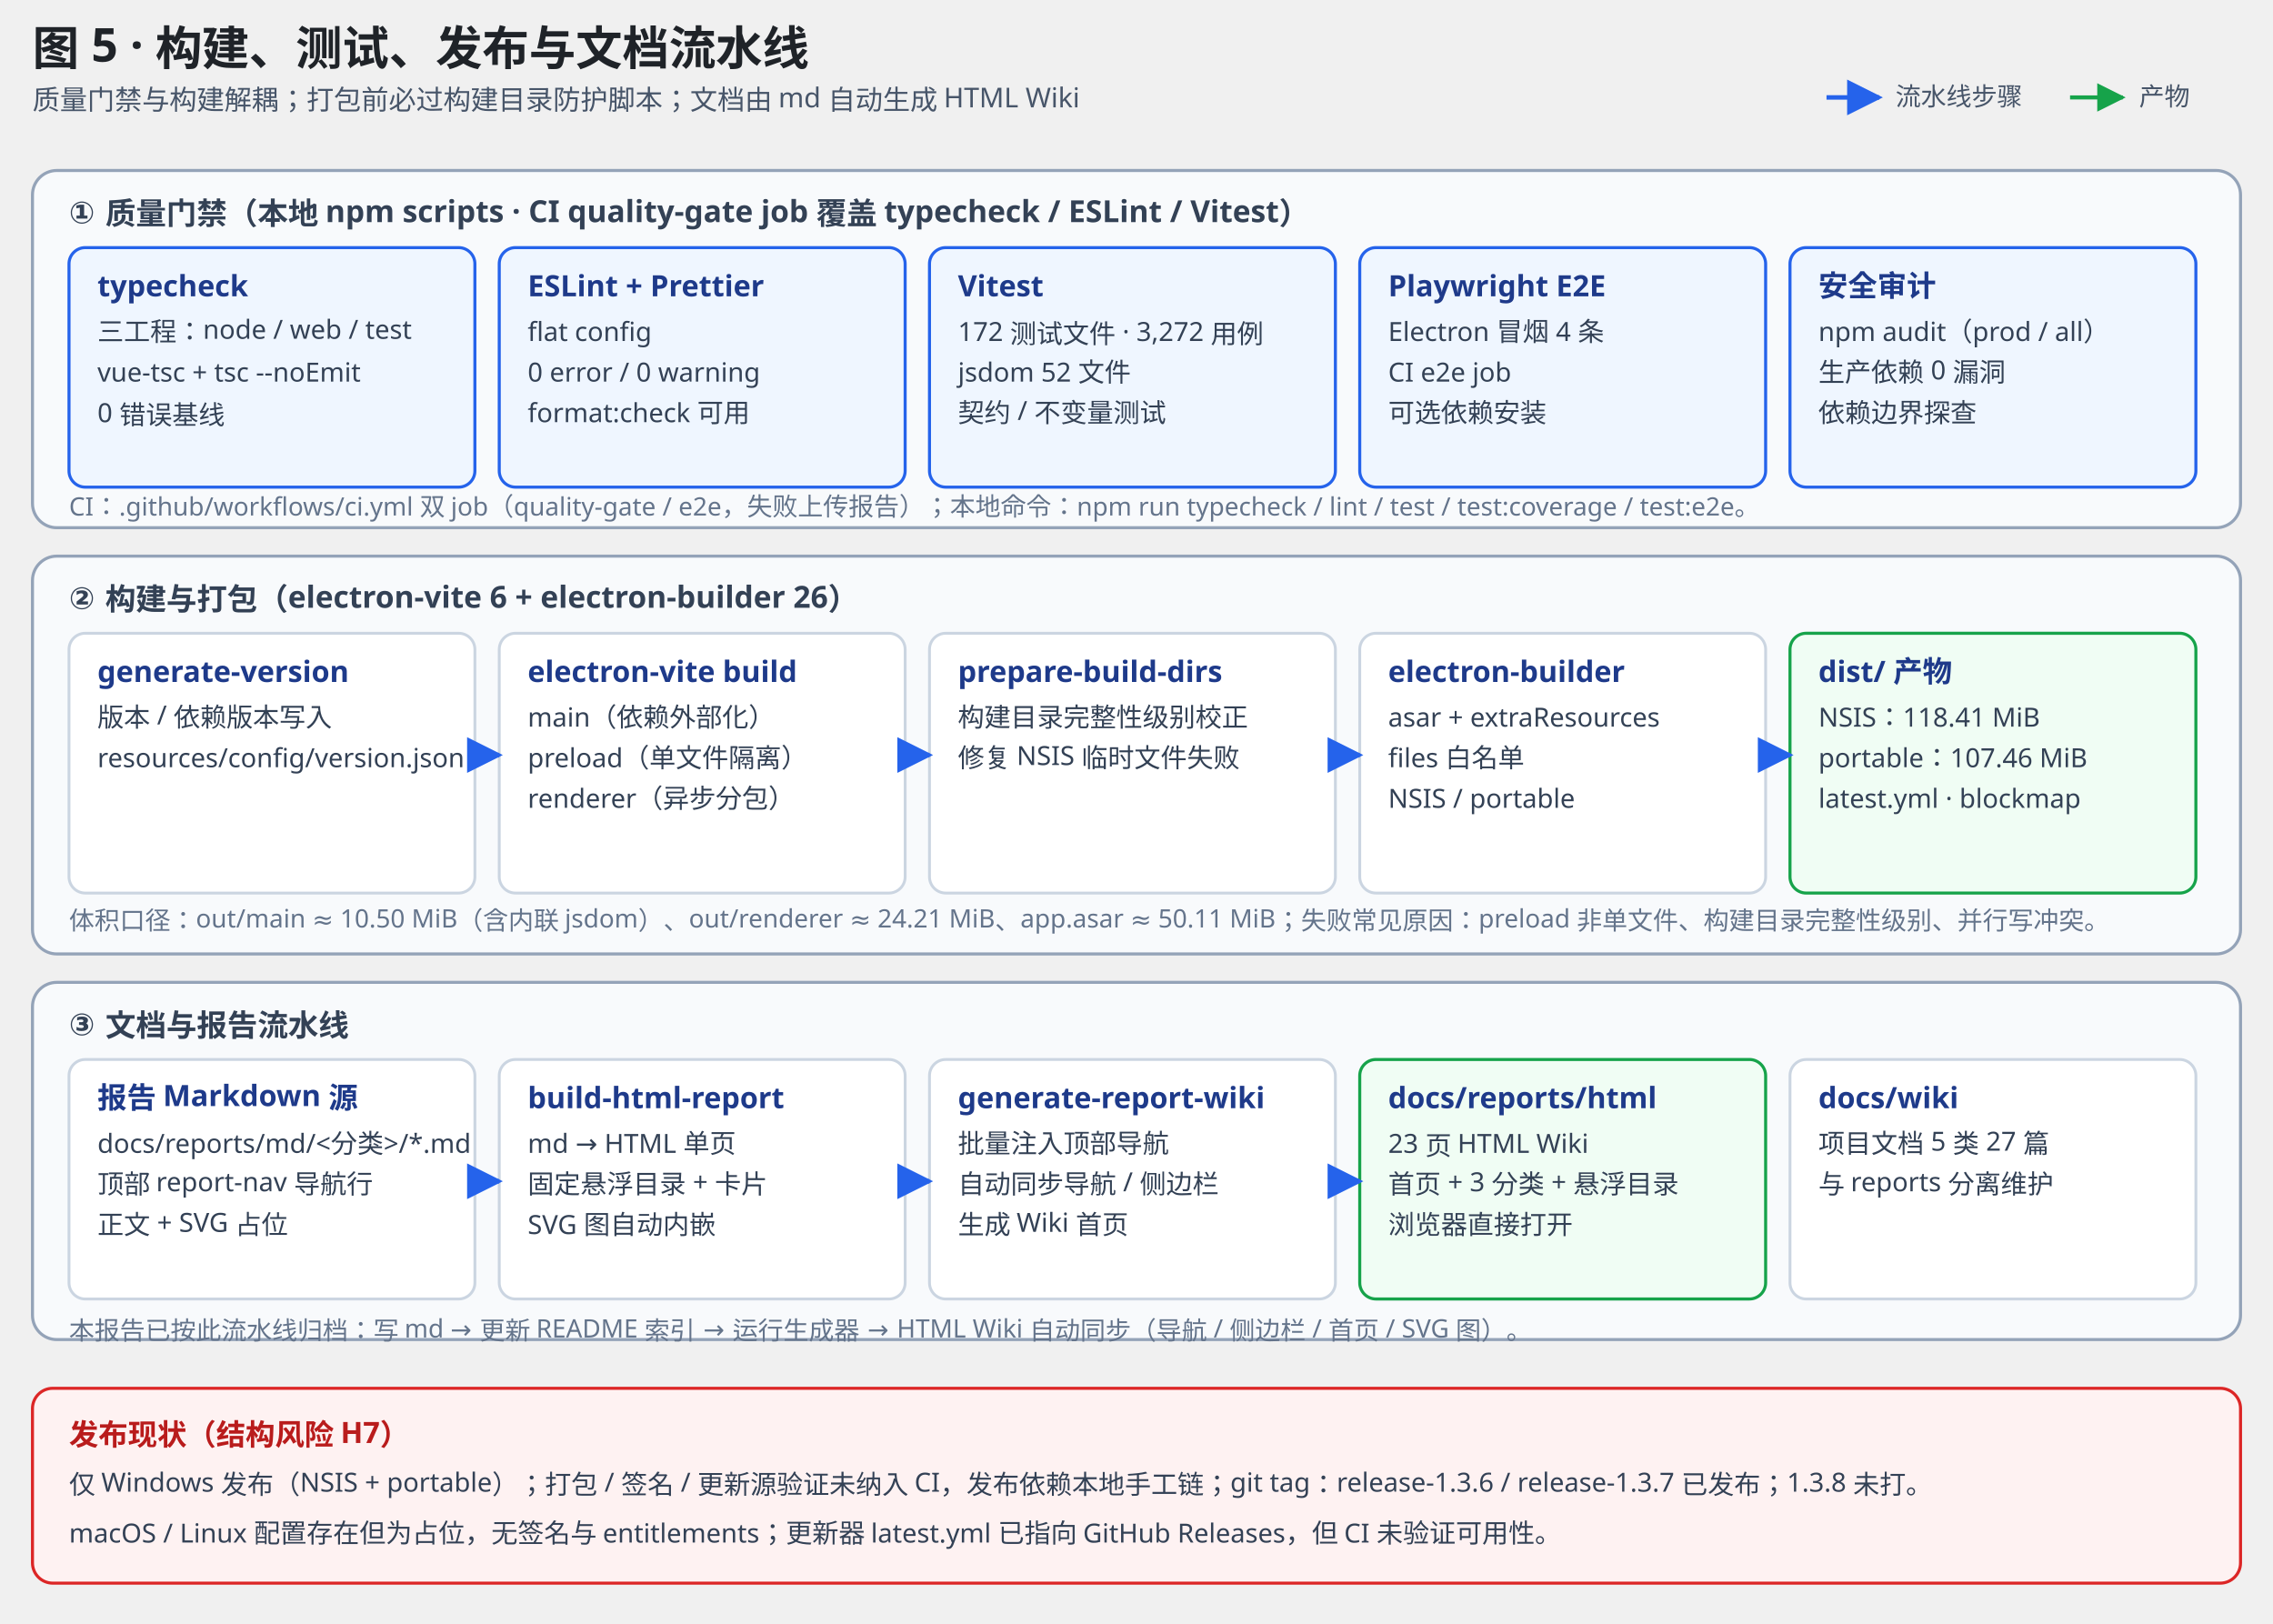
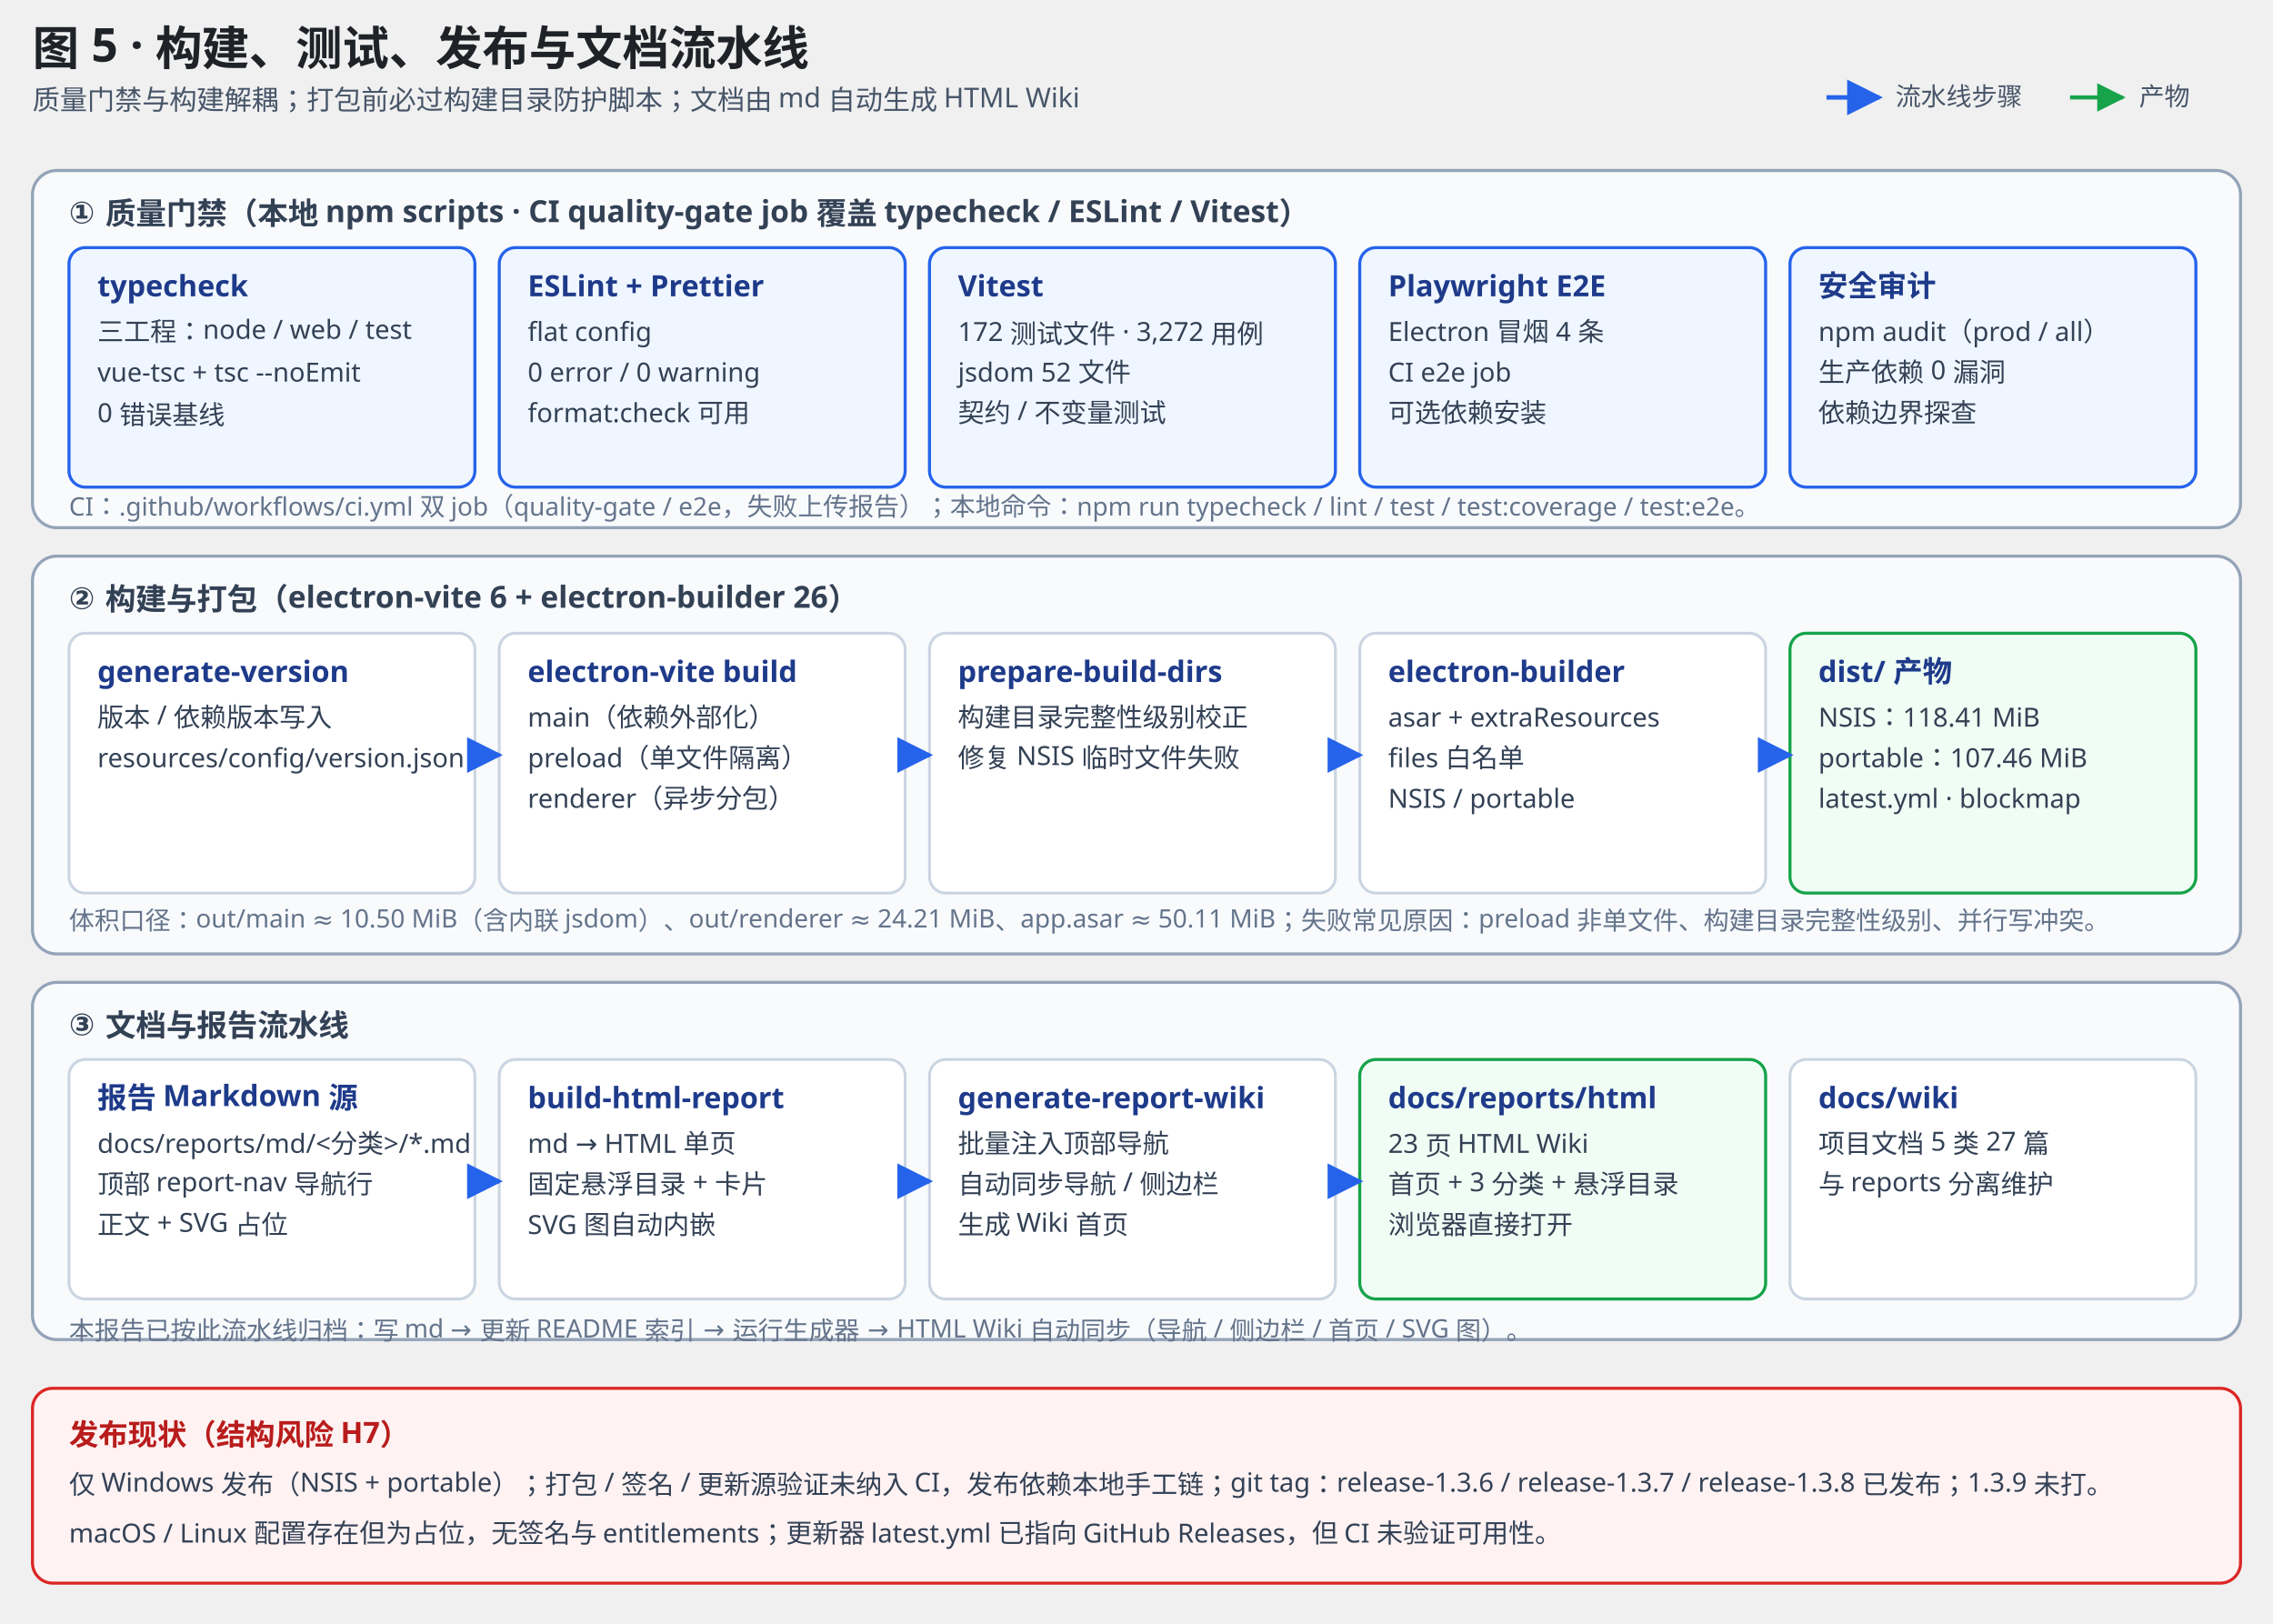
<svg xmlns="http://www.w3.org/2000/svg" viewBox="0 0 1120 800" width="1120" height="800" role="img" aria-label="构建测试发布与文档流水线">
  <defs>
    <marker id="b-ar" viewBox="0 0 10 10" refX="9" refY="5" markerWidth="8" markerHeight="8" orient="auto-start-reverse">
      <path d="M 0 0 L 10 5 L 0 10 z" fill="#2563eb" />
    </marker>
    <marker id="b-arg" viewBox="0 0 10 10" refX="9" refY="5" markerWidth="7" markerHeight="7" orient="auto-start-reverse">
      <path d="M 0 0 L 10 5 L 0 10 z" fill="#16a34a" />
    </marker>
    <style>
      text { font-family: "Segoe UI", "Microsoft YaHei", sans-serif; fill: #1f2328; }
      .title { font-size: 23px; font-weight: 700; }
      .sub { font-size: 13.5px; fill: #475569; }
      .legend { font-size: 12.5px; fill: #475569; }
      .lane { fill: #f8fafc; stroke: #94a3b8; stroke-width: 1.5; rx: 12; }
      .lanetitle { font-size: 15px; font-weight: 700; fill: #334155; }
      .card { fill: #ffffff; stroke: #cbd5e1; stroke-width: 1.4; rx: 8; }
      .gate { fill: #eff6ff; stroke: #2563eb; stroke-width: 1.5; rx: 8; }
      .out { fill: #f0fdf4; stroke: #16a34a; stroke-width: 1.5; rx: 8; }
      .ctitle { font-size: 14.5px; font-weight: 700; fill: #1e3a8a; }
      .cdesc { font-size: 13px; fill: #334155; }
      .note { font-size: 12.5px; fill: #64748b; }
      .flow { stroke: #2563eb; stroke-width: 2.2; fill: none; }
      .flowg { stroke: #16a34a; stroke-width: 2; fill: none; }
    </style>
  </defs>
  <text x="16" y="32" class="title">图 5 · 构建、测试、发布与文档流水线</text>
  <text x="16" y="54" class="sub">质量门禁与构建解耦；打包前必过构建目录防护脚本；文档由 md 自动生成 HTML Wiki</text>
  <line x1="900" y1="48" x2="926" y2="48" class="flow" marker-end="url(#b-ar)" />
  <text x="934" y="52" class="legend">流水线步骤</text>
  <line x1="1020" y1="48" x2="1046" y2="48" class="flowg" marker-end="url(#b-arg)" />
  <text x="1054" y="52" class="legend">产物</text>
  <rect x="16" y="84" width="1088" height="176" class="lane" />
  <text x="34" y="110" class="lanetitle">① 质量门禁（本地 npm scripts · CI quality-gate job 覆盖 typecheck / ESLint / Vitest）</text>
  <rect x="34" y="122" width="200" height="118" class="gate" />
  <text x="48" y="146" class="ctitle">typecheck</text>
  <text x="48" y="168" class="cdesc">三工程：node / web / test</text>
  <text x="48" y="188" class="cdesc">vue-tsc + tsc --noEmit</text>
  <text x="48" y="208" class="cdesc">0 错误基线</text>
  <rect x="246" y="122" width="200" height="118" class="gate" />
  <text x="260" y="146" class="ctitle">ESLint + Prettier</text>
  <text x="260" y="168" class="cdesc">flat config</text>
  <text x="260" y="188" class="cdesc">0 error / 0 warning</text>
  <text x="260" y="208" class="cdesc">format:check 可用</text>
  <rect x="458" y="122" width="200" height="118" class="gate" />
  <text x="472" y="146" class="ctitle">Vitest</text>
  <text x="472" y="168" class="cdesc">172 测试文件 · 3,272 用例</text>
  <text x="472" y="188" class="cdesc">jsdom 52 文件</text>
  <text x="472" y="208" class="cdesc">契约 / 不变量测试</text>
  <rect x="670" y="122" width="200" height="118" class="gate" />
  <text x="684" y="146" class="ctitle">Playwright E2E</text>
  <text x="684" y="168" class="cdesc">Electron 冒烟 4 条</text>
  <text x="684" y="188" class="cdesc">CI e2e job</text>
  <text x="684" y="208" class="cdesc">可选依赖安装</text>
  <rect x="882" y="122" width="200" height="118" class="gate" />
  <text x="896" y="146" class="ctitle">安全审计</text>
  <text x="896" y="168" class="cdesc">npm audit（prod / all）</text>
  <text x="896" y="188" class="cdesc">生产依赖 0 漏洞</text>
  <text x="896" y="208" class="cdesc">依赖边界探查</text>
  <text x="34" y="254" class="note">CI：.github/workflows/ci.yml 双 job（quality-gate / e2e，失败上传报告）；本地命令：npm run typecheck / lint / test / test:coverage / test:e2e。</text>
  <rect x="16" y="274" width="1088" height="196" class="lane" />
  <text x="34" y="300" class="lanetitle">② 构建与打包（electron-vite 6 + electron-builder 26）</text>
  <rect x="34" y="312" width="200" height="128" class="card" />
  <text x="48" y="336" class="ctitle">generate-version</text>
  <text x="48" y="358" class="cdesc">版本 / 依赖版本写入</text>
  <text x="48" y="378" class="cdesc">resources/config/version.json</text>
  <rect x="246" y="312" width="200" height="128" class="card" />
  <text x="260" y="336" class="ctitle">electron-vite build</text>
  <text x="260" y="358" class="cdesc">main（依赖外部化）</text>
  <text x="260" y="378" class="cdesc">preload（单文件隔离）</text>
  <text x="260" y="398" class="cdesc">renderer（异步分包）</text>
  <rect x="458" y="312" width="200" height="128" class="card" />
  <text x="472" y="336" class="ctitle">prepare-build-dirs</text>
  <text x="472" y="358" class="cdesc">构建目录完整性级别校正</text>
  <text x="472" y="378" class="cdesc">修复 NSIS 临时文件失败</text>
  <rect x="670" y="312" width="200" height="128" class="card" />
  <text x="684" y="336" class="ctitle">electron-builder</text>
  <text x="684" y="358" class="cdesc">asar + extraResources</text>
  <text x="684" y="378" class="cdesc">files 白名单</text>
  <text x="684" y="398" class="cdesc">NSIS / portable</text>
  <rect x="882" y="312" width="200" height="128" class="out" />
  <text x="896" y="336" class="ctitle">dist/ 产物</text>
  <text x="896" y="358" class="cdesc">NSIS：118.41 MiB</text>
  <text x="896" y="378" class="cdesc">portable：107.46 MiB</text>
  <text x="896" y="398" class="cdesc">latest.yml · blockmap</text>
  <line x1="234" y1="372" x2="246" y2="372" class="flow" marker-end="url(#b-ar)" />
  <line x1="446" y1="372" x2="458" y2="372" class="flow" marker-end="url(#b-ar)" />
  <line x1="658" y1="372" x2="670" y2="372" class="flow" marker-end="url(#b-ar)" />
  <line x1="870" y1="372" x2="882" y2="372" class="flow" marker-end="url(#b-ar)" />
  <text x="34" y="458" class="note">体积口径：out/main ≈ 10.50 MiB（含内联 jsdom）、out/renderer ≈ 24.21 MiB、app.asar ≈ 50.11 MiB；失败常见原因：preload 非单文件、构建目录完整性级别、并行写冲突。</text>
  <rect x="16" y="484" width="1088" height="176" class="lane" />
  <text x="34" y="510" class="lanetitle">③ 文档与报告流水线</text>
  <rect x="34" y="522" width="200" height="118" class="card" />
  <text x="48" y="546" class="ctitle">报告 Markdown 源</text>
  <text x="48" y="568" class="cdesc">docs/reports/md/&lt;分类&gt;/*.md</text>
  <text x="48" y="588" class="cdesc">顶部 report-nav 导航行</text>
  <text x="48" y="608" class="cdesc">正文 + SVG 占位</text>
  <rect x="246" y="522" width="200" height="118" class="card" />
  <text x="260" y="546" class="ctitle">build-html-report</text>
  <text x="260" y="568" class="cdesc">md → HTML 单页</text>
  <text x="260" y="588" class="cdesc">固定悬浮目录 + 卡片</text>
  <text x="260" y="608" class="cdesc">SVG 图自动内嵌</text>
  <rect x="458" y="522" width="200" height="118" class="card" />
  <text x="472" y="546" class="ctitle">generate-report-wiki</text>
  <text x="472" y="568" class="cdesc">批量注入顶部导航</text>
  <text x="472" y="588" class="cdesc">自动同步导航 / 侧边栏</text>
  <text x="472" y="608" class="cdesc">生成 Wiki 首页</text>
  <rect x="670" y="522" width="200" height="118" class="out" />
  <text x="684" y="546" class="ctitle">docs/reports/html</text>
  <text x="684" y="568" class="cdesc">23 页 HTML Wiki</text>
  <text x="684" y="588" class="cdesc">首页 + 3 分类 + 悬浮目录</text>
  <text x="684" y="608" class="cdesc">浏览器直接打开</text>
  <rect x="882" y="522" width="200" height="118" class="card" />
  <text x="896" y="546" class="ctitle">docs/wiki</text>
  <text x="896" y="568" class="cdesc">项目文档 5 类 27 篇</text>
  <text x="896" y="588" class="cdesc">与 reports 分离维护</text>
  <line x1="234" y1="582" x2="246" y2="582" class="flow" marker-end="url(#b-ar)" />
  <line x1="446" y1="582" x2="458" y2="582" class="flow" marker-end="url(#b-ar)" />
  <line x1="658" y1="582" x2="670" y2="582" class="flow" marker-end="url(#b-ar)" />
  <text x="34" y="660" class="note">本报告已按此流水线归档：写 md → 更新 README 索引 → 运行生成器 → HTML Wiki 自动同步（导航 / 侧边栏 / 首页 / SVG 图）。</text>
  <rect x="16" y="684" width="1088" height="96" rx="10" fill="#fef2f2" stroke="#dc2626" stroke-width="1.5" />
  <text x="34" y="712" class="ctitle" style="fill:#b91c1c">发布现状（结构风险 H7）</text>
-   <text x="34" y="736" class="cdesc">仅 Windows 发布（NSIS + portable）；打包 / 签名 / 更新源验证未纳入 CI，发布依赖本地手工链；git tag：release-1.3.6 / release-1.3.7 已发布；1.3.8 未打。</text>
+   <text x="34" y="736" class="cdesc">仅 Windows 发布（NSIS + portable）；打包 / 签名 / 更新源验证未纳入 CI，发布依赖本地手工链；git tag：release-1.3.6 / release-1.3.7 / release-1.3.8 已发布；1.3.9 未打。</text>
  <text x="34" y="760" class="cdesc">macOS / Linux 配置存在但为占位，无签名与 entitlements；更新器 latest.yml 已指向 GitHub Releases，但 CI 未验证可用性。</text>
  <rect x="16" y="786" width="1088" height="0" fill="none" />
</svg>
